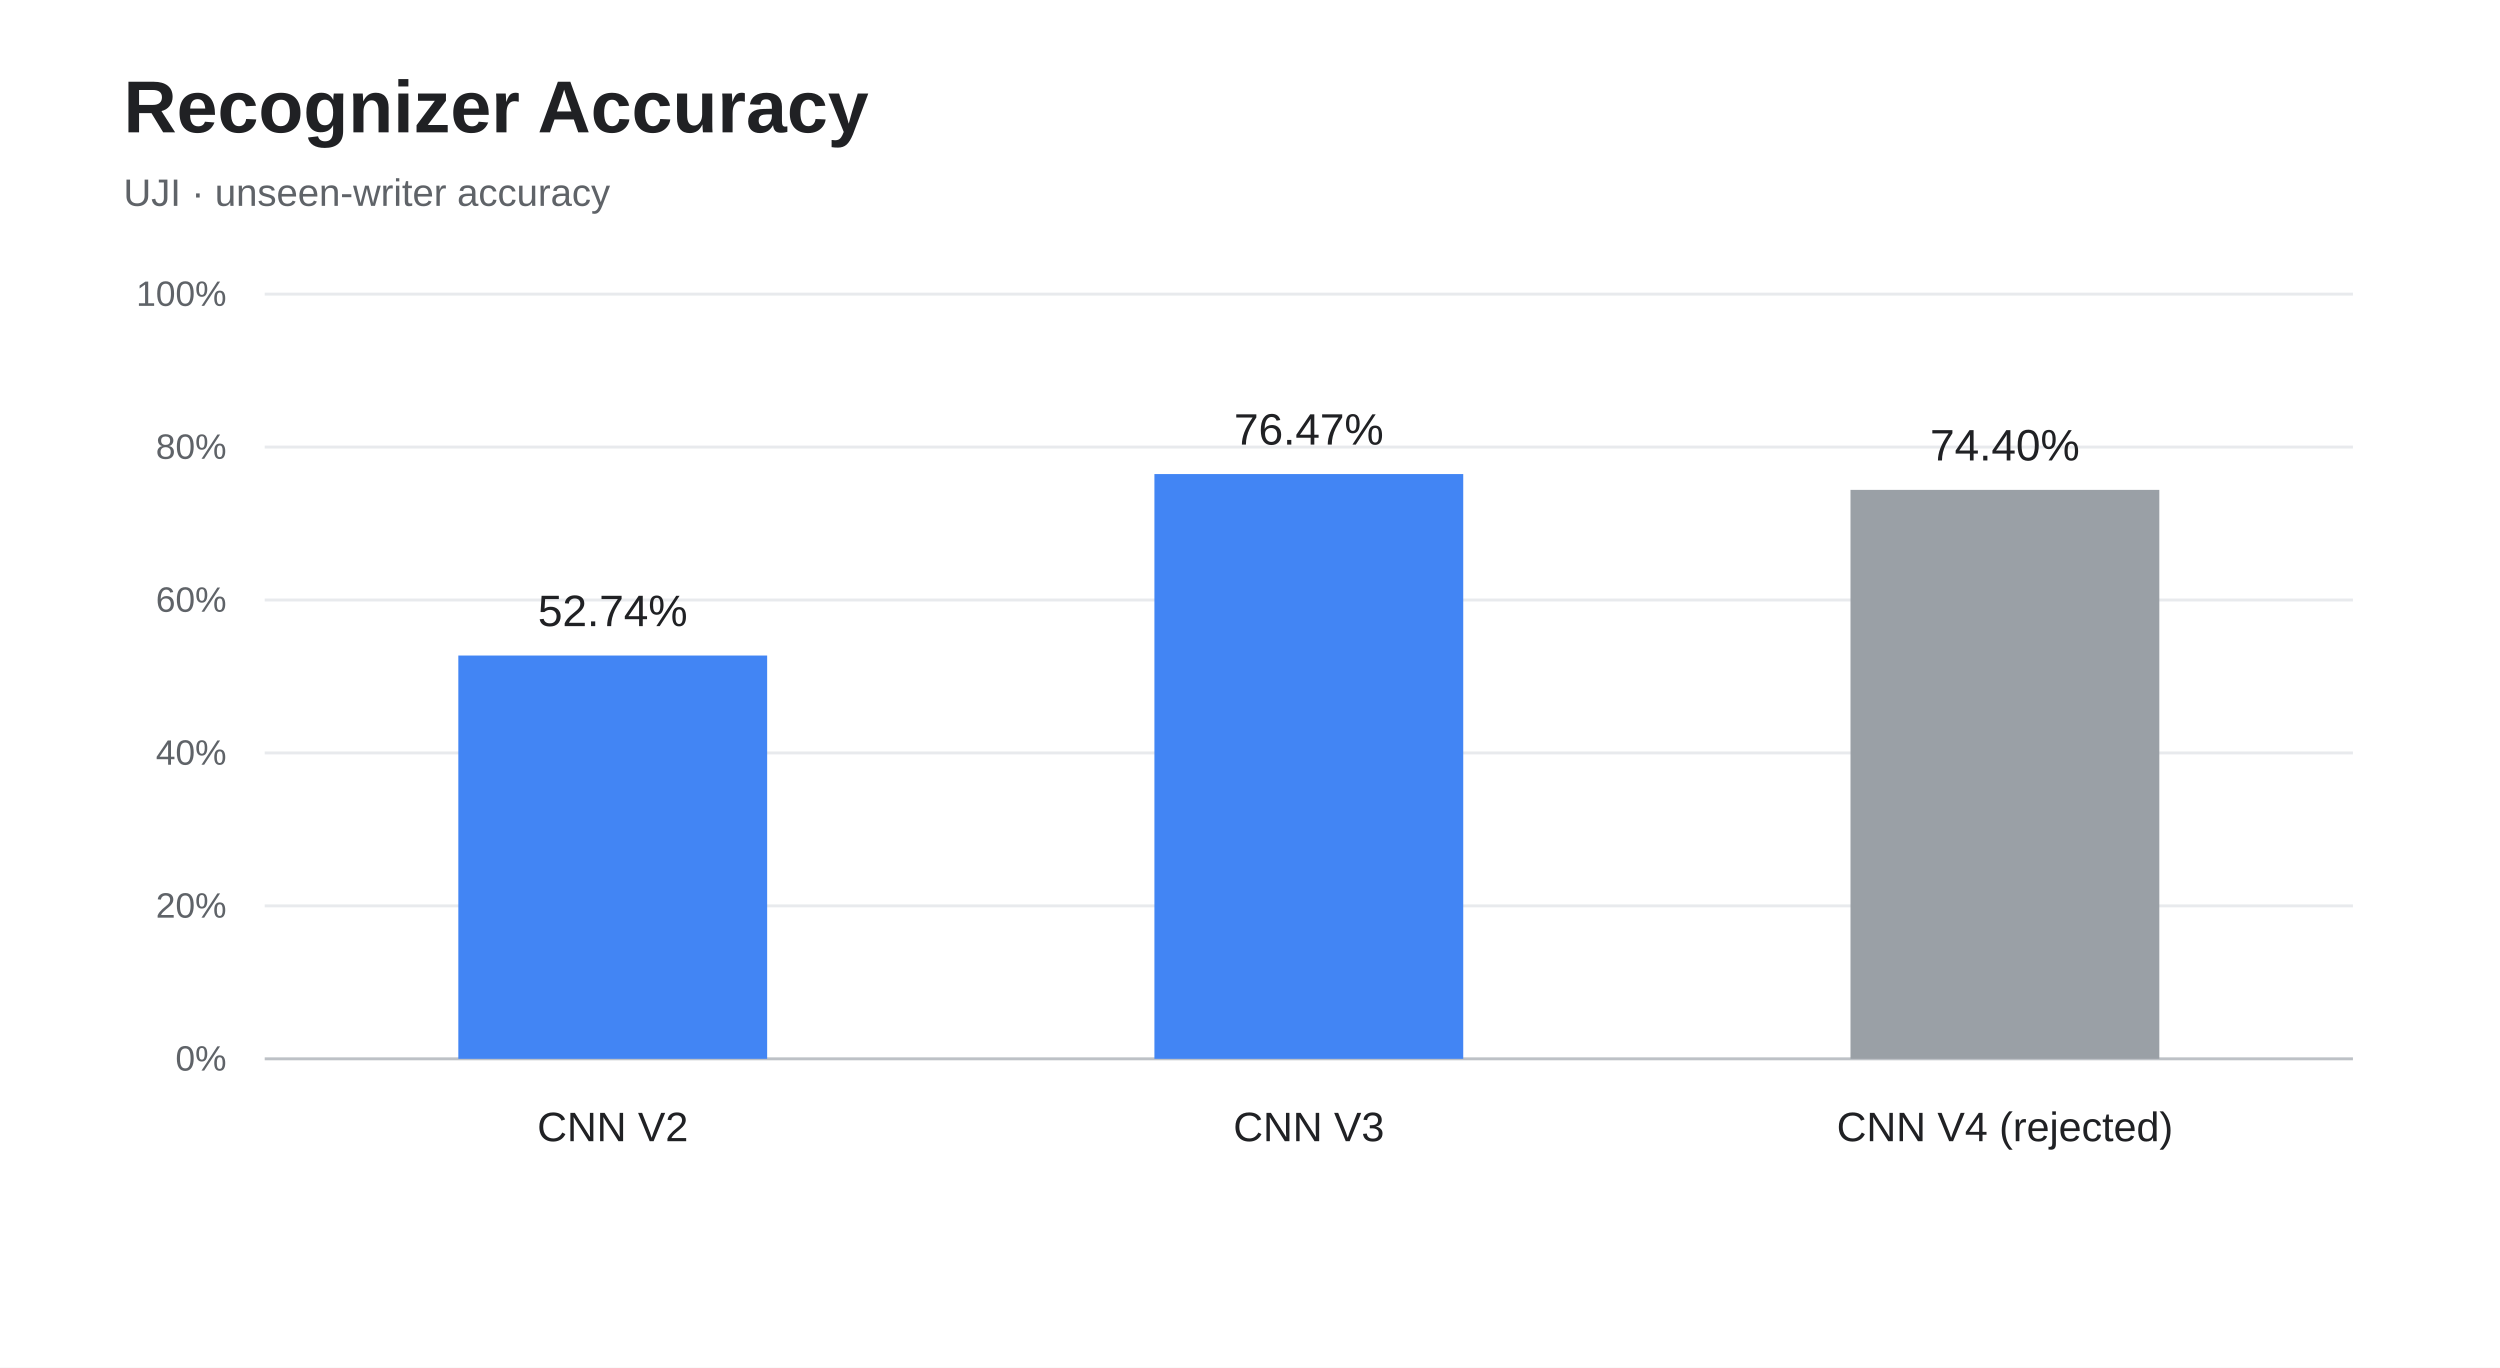
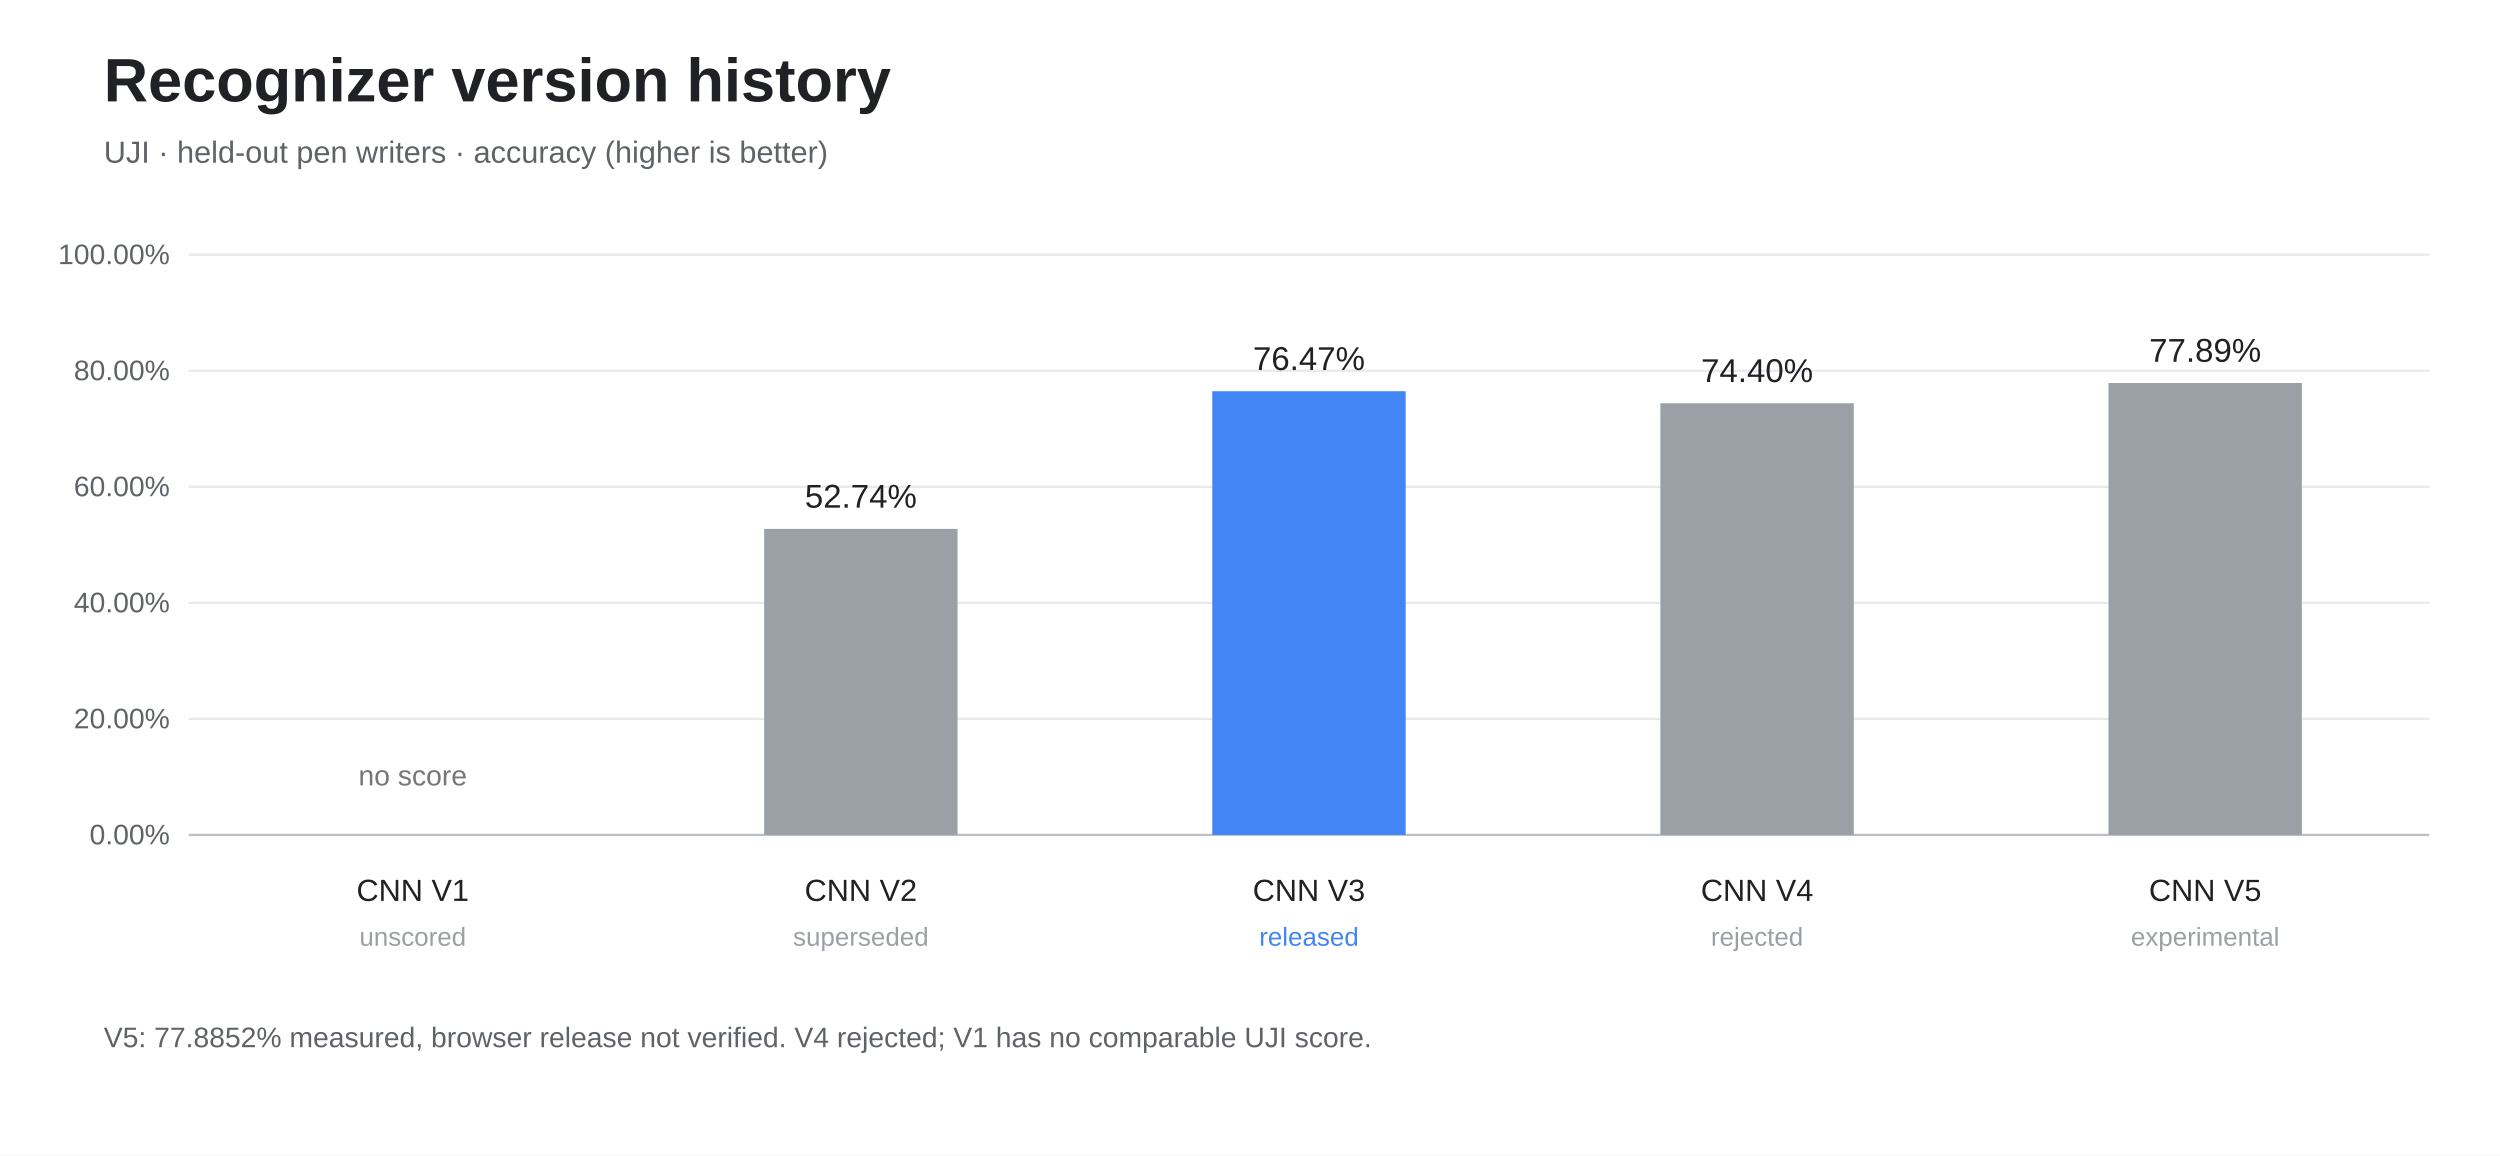
- <svg xmlns="http://www.w3.org/2000/svg" width="850" height="465" viewBox="0 0 850 465" role="img" aria-label="Recognizer Accuracy">
-   <rect width="850" height="465" fill="#fff" />
+ <svg xmlns="http://www.w3.org/2000/svg" width="1060" height="490" viewBox="0 0 1060 490" role="img" aria-label="Recognizer version history">
+   <rect width="1060" height="490" fill="#fff" />
  <g font-family="Arial,Helvetica,sans-serif">
-     <text x="42" y="45" font-size="25" font-weight="600" fill="#202124">Recognizer Accuracy</text>
-     <text x="42" y="70" font-size="13" fill="#5f6368">UJI · unseen-writer accuracy</text>
-     <line x1="90" y1="360" x2="800" y2="360" stroke="#bdc1c6" />
-     <text x="77" y="364" font-size="12" fill="#5f6368" text-anchor="end">0%</text>
-     <line x1="90" y1="308" x2="800" y2="308" stroke="#e8eaed" />
-     <text x="77" y="312" font-size="12" fill="#5f6368" text-anchor="end">20%</text>
-     <line x1="90" y1="256" x2="800" y2="256" stroke="#e8eaed" />
-     <text x="77" y="260" font-size="12" fill="#5f6368" text-anchor="end">40%</text>
-     <line x1="90" y1="204" x2="800" y2="204" stroke="#e8eaed" />
-     <text x="77" y="208" font-size="12" fill="#5f6368" text-anchor="end">60%</text>
-     <line x1="90" y1="152" x2="800" y2="152" stroke="#e8eaed" />
-     <text x="77" y="156" font-size="12" fill="#5f6368" text-anchor="end">80%</text>
-     <line x1="90" y1="100" x2="800" y2="100" stroke="#e8eaed" />
-     <text x="77" y="104" font-size="12" fill="#5f6368" text-anchor="end">100%</text>
-     <rect x="155.83" y="222.88" width="105" height="137.12" fill="#4285f4" />
-     <text x="208.333" y="212.876" font-size="15" fill="#202124" text-anchor="middle">52.74%</text>
-     <text x="208.333" y="388" font-size="14" fill="#202124" text-anchor="middle">CNN V2</text>
-     <rect x="392.50" y="161.18" width="105" height="198.82" fill="#4285f4" />
-     <text x="445" y="151.178" font-size="15" fill="#202124" text-anchor="middle">76.47%</text>
-     <text x="445" y="388" font-size="14" fill="#202124" text-anchor="middle">CNN V3</text>
-     <rect x="629.17" y="166.56" width="105" height="193.44" fill="#9aa0a6" />
-     <text x="681.667" y="156.56" font-size="15" fill="#202124" text-anchor="middle">74.40%</text>
-     <text x="681.667" y="388" font-size="14" fill="#202124" text-anchor="middle">CNN V4 (rejected)</text>
+     <text x="44" y="43" font-size="26" font-weight="600" fill="#202124">Recognizer version history</text>
+     <text x="44" y="69" font-size="13" fill="#5f6368">UJI · held-out pen writers · accuracy (higher is better)</text>
+     <line x1="80" y1="354.00" x2="1030" y2="354.00" stroke="#bdc1c6" />
+     <text x="72" y="358.00" text-anchor="end" font-size="12" fill="#5f6368">0.00%</text>
+     <line x1="80" y1="304.80" x2="1030" y2="304.80" stroke="#e8eaed" />
+     <text x="72" y="308.80" text-anchor="end" font-size="12" fill="#5f6368">20.00%</text>
+     <line x1="80" y1="255.60" x2="1030" y2="255.60" stroke="#e8eaed" />
+     <text x="72" y="259.60" text-anchor="end" font-size="12" fill="#5f6368">40.00%</text>
+     <line x1="80" y1="206.40" x2="1030" y2="206.40" stroke="#e8eaed" />
+     <text x="72" y="210.40" text-anchor="end" font-size="12" fill="#5f6368">60.00%</text>
+     <line x1="80" y1="157.20" x2="1030" y2="157.20" stroke="#e8eaed" />
+     <text x="72" y="161.20" text-anchor="end" font-size="12" fill="#5f6368">80.00%</text>
+     <line x1="80" y1="108.00" x2="1030" y2="108.00" stroke="#e8eaed" />
+     <text x="72" y="112.00" text-anchor="end" font-size="12" fill="#5f6368">100.00%</text>
+     <text x="175.00" y="333" font-size="12" fill="#777" text-anchor="middle">no score</text>
+     <text x="175.00" y="382" font-size="13" fill="#202124" text-anchor="middle">CNN V1</text>
+     <text x="175.00" y="401" font-size="11" fill="#9aa0a6" text-anchor="middle">unscored</text>
+     <rect x="324.00" y="224.26" width="82.00" height="129.74" fill="#9aa0a6" />
+     <text x="365.00" y="215.26" font-size="14" fill="#202124" text-anchor="middle">52.74%</text>
+     <text x="365.00" y="382" font-size="13" fill="#202124" text-anchor="middle">CNN V2</text>
+     <text x="365.00" y="401" font-size="11" fill="#9aa0a6" text-anchor="middle">superseded</text>
+     <rect x="514.00" y="165.88" width="82.00" height="188.12" fill="#4285f4" />
+     <text x="555.00" y="156.88" font-size="14" fill="#202124" text-anchor="middle">76.47%</text>
+     <text x="555.00" y="382" font-size="13" fill="#202124" text-anchor="middle">CNN V3</text>
+     <text x="555.00" y="401" font-size="11" fill="#4285f4" text-anchor="middle">released</text>
+     <rect x="704.00" y="170.98" width="82.00" height="183.02" fill="#9aa0a6" />
+     <text x="745.00" y="161.98" font-size="14" fill="#202124" text-anchor="middle">74.40%</text>
+     <text x="745.00" y="382" font-size="13" fill="#202124" text-anchor="middle">CNN V4</text>
+     <text x="745.00" y="401" font-size="11" fill="#9aa0a6" text-anchor="middle">rejected</text>
+     <rect x="894.00" y="162.39" width="82.00" height="191.61" fill="#9aa0a6" />
+     <text x="935.00" y="153.39" font-size="14" fill="#202124" text-anchor="middle">77.89%</text>
+     <text x="935.00" y="382" font-size="13" fill="#202124" text-anchor="middle">CNN V5</text>
+     <text x="935.00" y="401" font-size="11" fill="#9aa0a6" text-anchor="middle">experimental</text>
+     <text x="44" y="444" font-size="12" fill="#5f6368">V5: 77.8852% measured, browser release not verified. V4 rejected; V1 has no comparable UJI score.</text>
  </g>
</svg>
